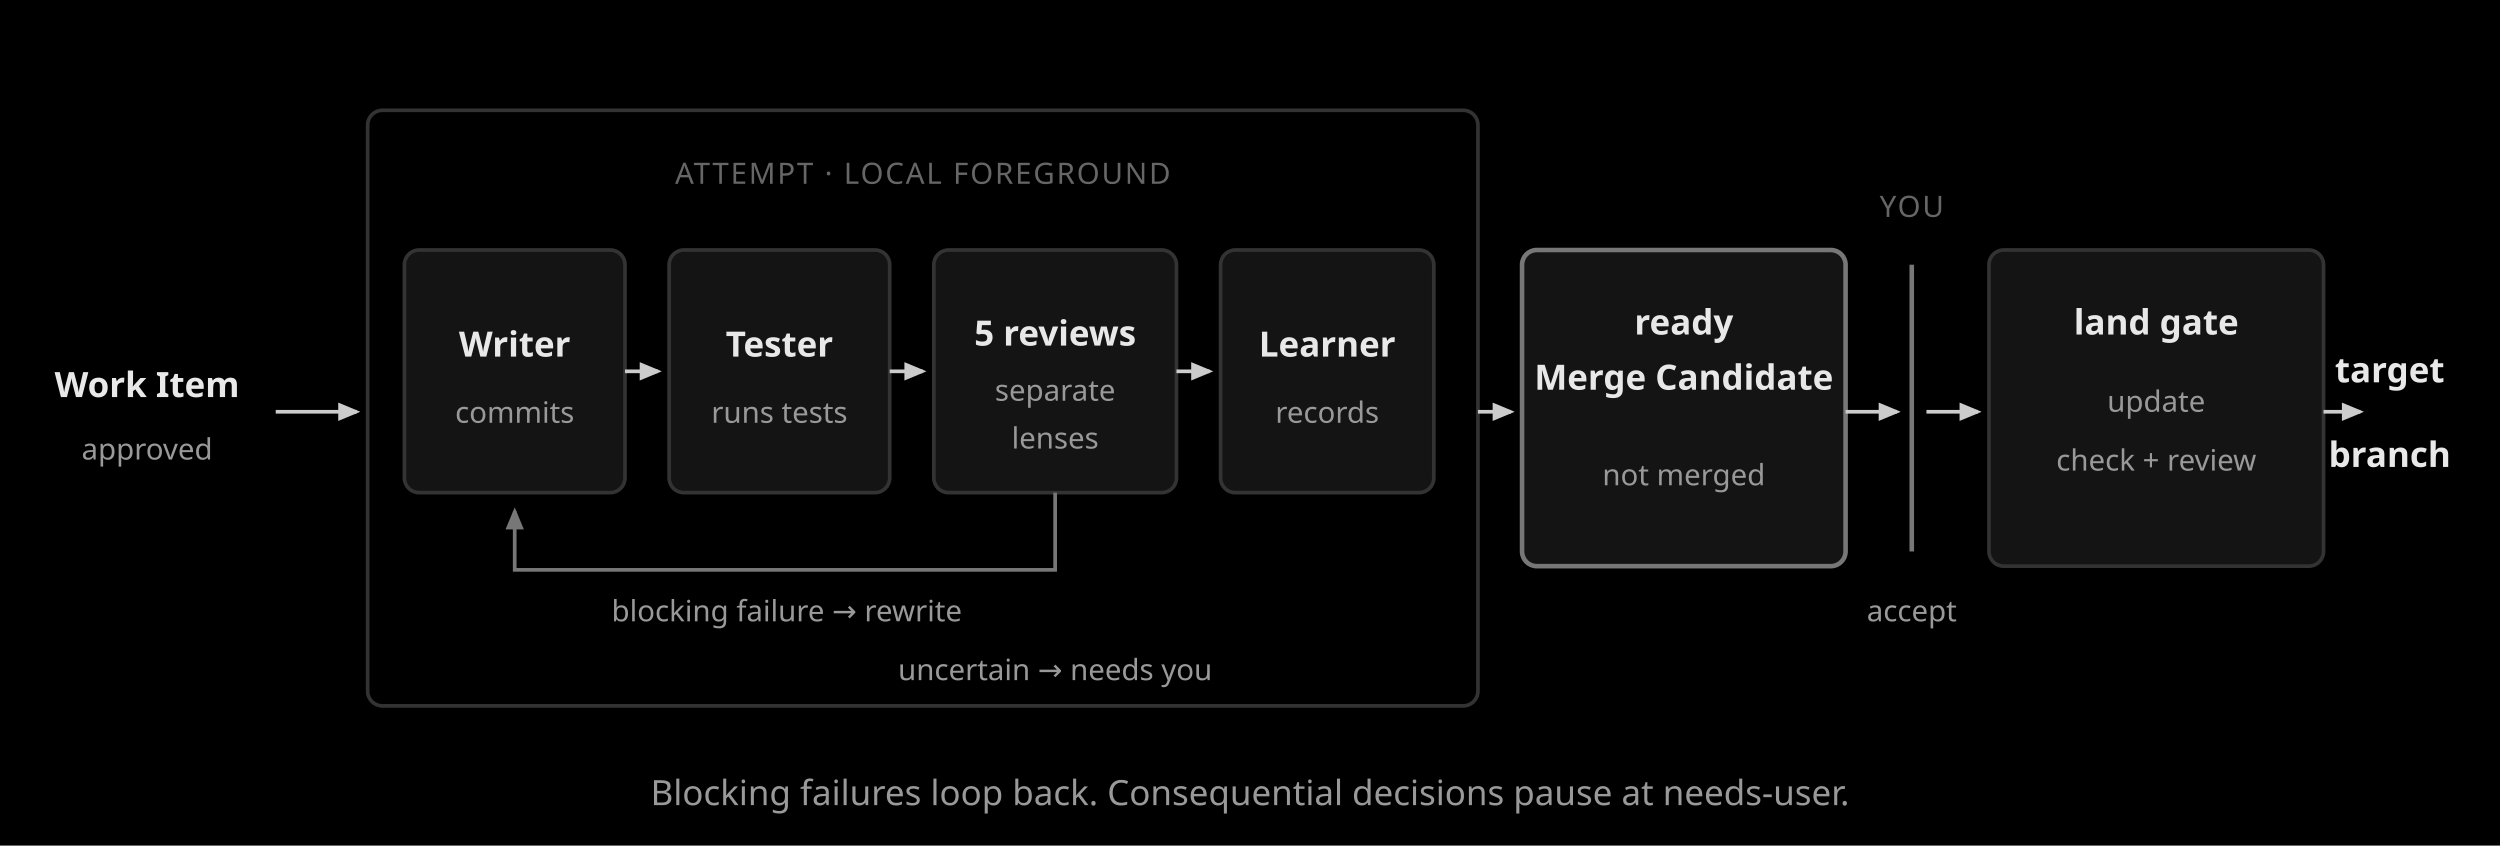
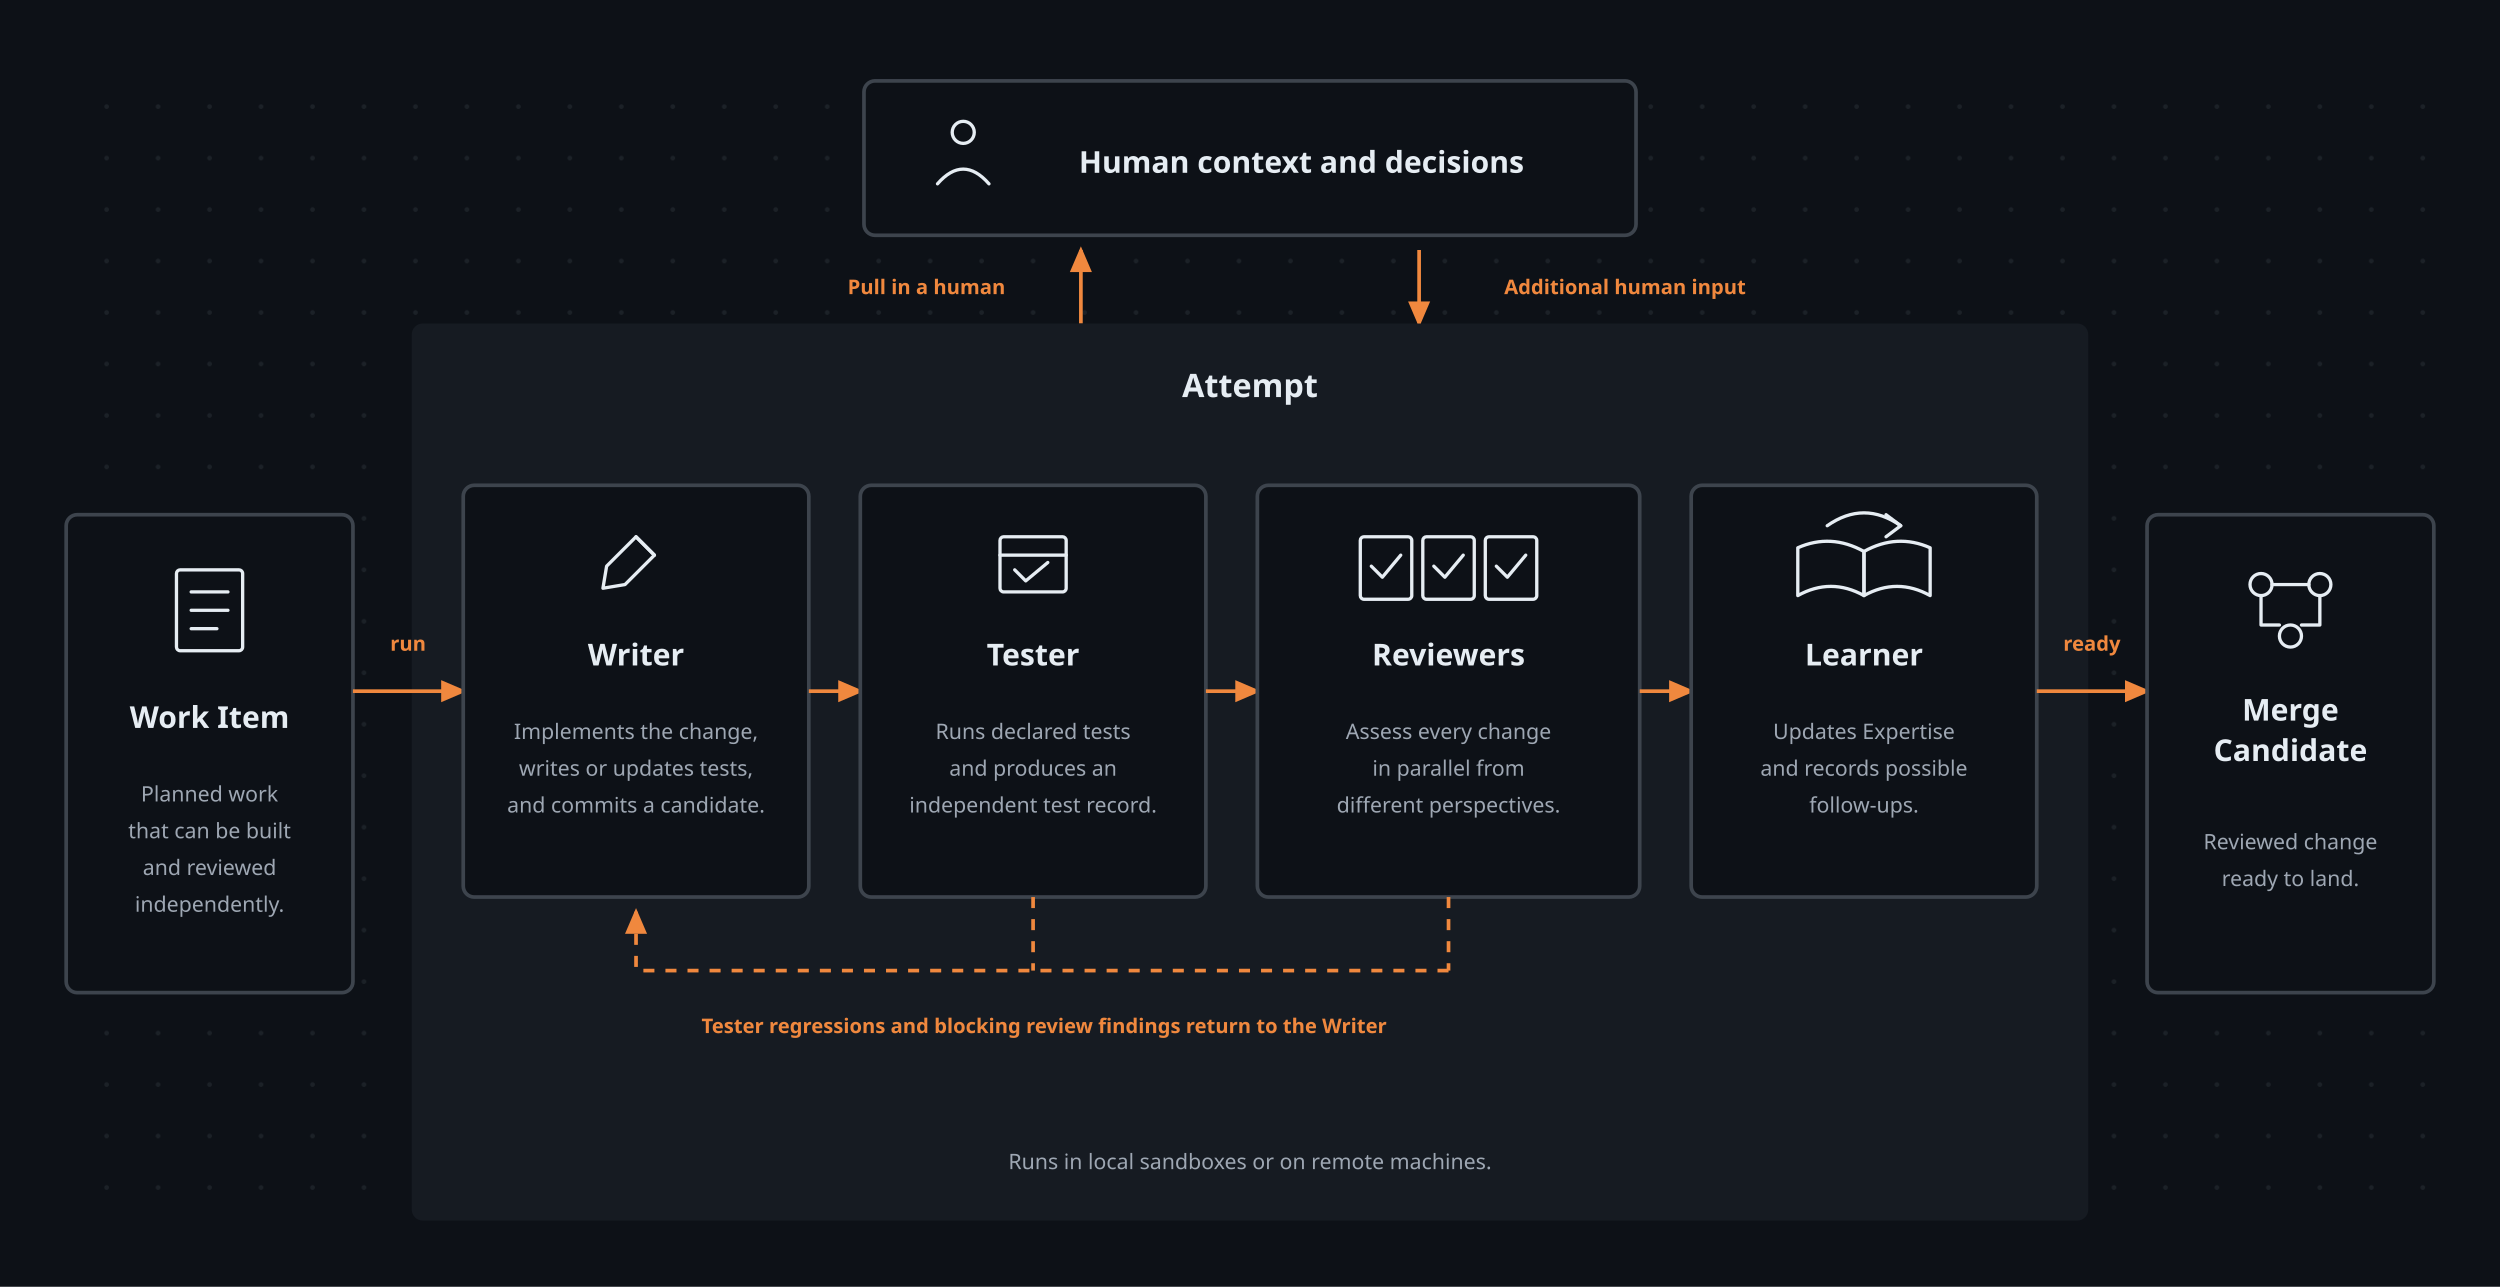
- <svg xmlns="http://www.w3.org/2000/svg" viewBox="0 0 680 230" width="680" height="230" font-family="Menlo">
+ <svg xmlns="http://www.w3.org/2000/svg" viewBox="0 0 680 350" width="680" height="350" font-family="Menlo">
  <defs>
    <style>
-       .container { stroke: #333; stroke-width: 1; fill: #000000; }
-       .box { stroke: #333; stroke-width: 1; fill: #141414; }
-       .principal { stroke: #777; stroke-width: 1.25; fill: #141414; }
-       .gate { stroke: #777; stroke-width: 1.25; fill: none; }
-       .title { fill: #e8e8e8; font-size: 9.5px; font-weight: 600; text-anchor: middle; }
-       .text { fill: #999; font-size: 8px; text-anchor: middle; }
-       .label { fill: #666; font-size: 8px; text-anchor: middle; letter-spacing: 0.5px; }
-       .caption { fill: #999; font-size: 9.5px; text-anchor: middle; }
-       .arrow { stroke: #cccccc; stroke-width: 1; fill: none; marker-end: url(#arrowhead); }
-       .return { stroke: #777; stroke-width: 1; fill: none; marker-end: url(#muted-arrowhead); }
+       .region { fill: #161B22; }
+       .card { fill: #0D1117; stroke: #3D444D; stroke-width: 1; }
+       .human-card { fill: #0D1117; stroke: #3D444D; stroke-width: 1; }
+       .icon { fill: none; stroke: #E6EDF3; stroke-width: 0.9; stroke-linecap: round; stroke-linejoin: round; }
+       .title { fill: #E6EDF3; font-size: 8.2px; font-weight: 600; text-anchor: middle; }
+       .region-title { fill: #E6EDF3; font-size: 8.8px; font-weight: 600; text-anchor: middle; }
+       .text { fill: #9EA7B3; font-size: 5.8px; text-anchor: middle; }
+       .flow-label { fill: #F0883E; font-size: 5.5px; font-weight: 600; text-anchor: middle; }
+       .connector { fill: none; stroke: #F0883E; stroke-width: 1; marker-end: url(#arrowhead); }
+       .return { fill: none; stroke: #F0883E; stroke-width: 1; stroke-dasharray: 3 3; marker-end: url(#arrowhead); }
+       .return-branch { fill: none; stroke: #F0883E; stroke-width: 1; stroke-dasharray: 3 3; }
    </style>
-     <marker id="arrowhead" markerWidth="6" markerHeight="5" refX="5" refY="2.5" orient="auto">
-       <polygon points="0 0, 6 2.5, 0 5" fill="#cccccc" />
+     <marker id="arrowhead" markerWidth="7" markerHeight="6" refX="6" refY="3" orient="auto">
+       <path d="M0 0 L7 3 L0 6 Z" fill="#F0883E" />
    </marker>
-     <marker id="muted-arrowhead" markerWidth="6" markerHeight="5" refX="5" refY="2.5" orient="auto">
-       <polygon points="0 0, 6 2.5, 0 5" fill="#777" />
-     </marker>
+     <pattern id="dot-grid" width="14" height="14" patternUnits="userSpaceOnUse">
+       <circle cx="1" cy="1" r="0.65" fill="#30363D" opacity="0.42" />
+     </pattern>
  </defs>
-   <rect x="0" y="0" width="680" height="230" fill="#000000" />
-   <text x="40" y="108" class="title">Work Item</text>
-   <text x="40" y="125" class="text">approved</text>
-   <line x1="75" y1="112" x2="97" y2="112" class="arrow" />
-   <rect x="100" y="30" width="302" height="162" rx="4" class="container" />
-   <text x="251" y="50" class="label">ATTEMPT · LOCAL FOREGROUND</text>
-   <rect x="110" y="68" width="60" height="66" rx="4" class="box" />
-   <text x="140" y="97" class="title">Writer</text>
-   <text x="140" y="115" class="text">commits</text>
-   <line x1="170" y1="101" x2="179" y2="101" class="arrow" />
-   <rect x="182" y="68" width="60" height="66" rx="4" class="box" />
-   <text x="212" y="97" class="title">Tester</text>
-   <text x="212" y="115" class="text">runs tests</text>
-   <line x1="242" y1="101" x2="251" y2="101" class="arrow" />
-   <rect x="254" y="68" width="66" height="66" rx="4" class="box" />
-   <text x="287" y="94" class="title">5 reviews</text>
-   <text x="287" y="109" class="text">separate</text>
-   <text x="287" y="122" class="text">lenses</text>
-   <line x1="320" y1="101" x2="329" y2="101" class="arrow" />
-   <rect x="332" y="68" width="58" height="66" rx="4" class="box" />
-   <text x="361" y="97" class="title">Learner</text>
-   <text x="361" y="115" class="text">records</text>
-   <path d="M287 134 V155 H140 V139" class="return" />
-   <text x="214" y="169" class="text">blocking failure → rewrite</text>
-   <text x="287" y="185" class="text">uncertain → needs you</text>
-   <line x1="402" y1="112" x2="411" y2="112" class="arrow" />
-   <rect x="414" y="68" width="88" height="86" rx="4" class="principal" />
-   <text x="458" y="91" class="title">ready</text>
-   <text x="458" y="106" class="title">Merge Candidate</text>
-   <text x="458" y="132" class="text">not merged</text>
-   <line x1="502" y1="112" x2="516" y2="112" class="arrow" />
-   <line x1="520" y1="72" x2="520" y2="150" class="gate" />
-   <text x="520" y="59" class="label">YOU</text>
-   <text x="520" y="169" class="text">accept</text>
-   <line x1="524" y1="112" x2="538" y2="112" class="arrow" />
-   <rect x="541" y="68" width="91" height="86" rx="4" class="box" />
-   <text x="586.5" y="91" class="title">land gate</text>
-   <text x="586.5" y="112" class="text">update</text>
-   <text x="586.5" y="128" class="text">check + review</text>
-   <line x1="632" y1="112" x2="642" y2="112" class="arrow" />
-   <text x="650" y="104" class="title">target</text>
-   <text x="650" y="127" class="title">branch</text>
-   <text x="340" y="219" class="caption">Blocking failures loop back. Consequential decisions pause at needs-user.</text>
+   <rect x="0" y="0" width="680" height="350" fill="#0D1117" />
+   <rect x="18" y="18" width="644" height="314" fill="url(#dot-grid)" />
+   <rect x="235" y="22" width="210" height="42" rx="3" class="human-card" />
+   <circle cx="262" cy="36" r="3" class="icon" />
+   <path d="M255 50 Q262 42 269 50" class="icon" />
+   <text x="354" y="47" class="title">Human context and decisions</text>
+   <line x1="294" y1="88" x2="294" y2="68" class="connector" />
+   <text x="252" y="80" class="flow-label">Pull in a human</text>
+   <line x1="386" y1="68" x2="386" y2="88" class="connector" />
+   <text x="442" y="80" class="flow-label">Additional human input</text>
+   <rect x="18" y="140" width="78" height="130" rx="3" class="card" />
+   <rect x="48" y="155" width="18" height="22" rx="1" class="icon" />
+   <line x1="52" y1="161" x2="62" y2="161" class="icon" />
+   <line x1="52" y1="166" x2="62" y2="166" class="icon" />
+   <line x1="52" y1="171" x2="59" y2="171" class="icon" />
+   <text x="57" y="198" class="title">Work Item</text>
+   <text x="57" y="218" class="text">Planned work</text>
+   <text x="57" y="228" class="text">that can be built</text>
+   <text x="57" y="238" class="text">and reviewed</text>
+   <text x="57" y="248" class="text">independently.</text>
+   <rect x="112" y="88" width="456" height="244" rx="3" class="region" />
+   <text x="340" y="108" class="region-title">Attempt</text>
+   <line x1="96" y1="188" x2="126" y2="188" class="connector" />
+   <text x="111" y="177" class="flow-label">run</text>
+   <rect x="126" y="132" width="94" height="112" rx="3" class="card" />
+   <path d="M165 154 L173 146 L178 151 L170 159 L164 160 Z" class="icon" />
+   <line x1="173" y1="146" x2="178" y2="151" class="icon" />
+   <text x="173" y="181" class="title">Writer</text>
+   <text x="173" y="201" class="text">Implements the change,</text>
+   <text x="173" y="211" class="text">writes or updates tests,</text>
+   <text x="173" y="221" class="text">and commits a candidate.</text>
+   <line x1="220" y1="188" x2="234" y2="188" class="connector" />
+   <rect x="234" y="132" width="94" height="112" rx="3" class="card" />
+   <rect x="272" y="146" width="18" height="15" rx="1" class="icon" />
+   <line x1="272" y1="151" x2="290" y2="151" class="icon" />
+   <path d="M276 155 L279 158 L285 153" class="icon" />
+   <text x="281" y="181" class="title">Tester</text>
+   <text x="281" y="201" class="text">Runs declared tests</text>
+   <text x="281" y="211" class="text">and produces an</text>
+   <text x="281" y="221" class="text">independent test record.</text>
+   <line x1="328" y1="188" x2="342" y2="188" class="connector" />
+   <rect x="342" y="132" width="104" height="112" rx="3" class="card" />
+   <rect x="370" y="146" width="14" height="17" rx="1" class="icon" />
+   <rect x="387" y="146" width="14" height="17" rx="1" class="icon" />
+   <rect x="404" y="146" width="14" height="17" rx="1" class="icon" />
+   <path d="M373 154 L376 157 L381 151 M390 154 L393 157 L398 151 M407 154 L410 157 L415 151" class="icon" />
+   <text x="394" y="181" class="title">Reviewers</text>
+   <text x="394" y="201" class="text">Assess every change</text>
+   <text x="394" y="211" class="text">in parallel from</text>
+   <text x="394" y="221" class="text">different perspectives.</text>
+   <line x1="446" y1="188" x2="460" y2="188" class="connector" />
+   <rect x="460" y="132" width="94" height="112" rx="3" class="card" />
+   <path d="M489 149 Q498 145 507 150 V162 Q498 157 489 162 Z" class="icon" />
+   <path d="M507 150 Q516 145 525 149 V162 Q516 157 507 162 Z" class="icon" />
+   <path d="M497 143 Q507 136 517 143" class="icon" />
+   <path d="M513 140 L517 143 L513 146" class="icon" />
+   <text x="507" y="181" class="title">Learner</text>
+   <text x="507" y="201" class="text">Updates Expertise</text>
+   <text x="507" y="211" class="text">and records possible</text>
+   <text x="507" y="221" class="text">follow-ups.</text>
+   <path d="M281 244 V264" class="return-branch" />
+   <path d="M394 244 V264" class="return-branch" />
+   <path d="M394 264 H173 V248" class="return" />
+   <text x="284" y="281" class="flow-label">Tester regressions and blocking review findings return to the Writer</text>
+   <text x="340" y="318" class="text">Runs in local sandboxes or on remote machines.</text>
+   <line x1="554" y1="188" x2="584" y2="188" class="connector" />
+   <text x="569" y="177" class="flow-label">ready</text>
+   <rect x="584" y="140" width="78" height="130" rx="3" class="card" />
+   <circle cx="615" cy="159" r="3" class="icon" />
+   <circle cx="631" cy="159" r="3" class="icon" />
+   <circle cx="623" cy="173" r="3" class="icon" />
+   <path d="M618 159 H628 M615 162 V170 H620 M631 162 V170 H626" class="icon" />
+   <text x="623" y="196" class="title">Merge</text>
+   <text x="623" y="207" class="title">Candidate</text>
+   <text x="623" y="231" class="text">Reviewed change</text>
+   <text x="623" y="241" class="text">ready to land.</text>
</svg>
